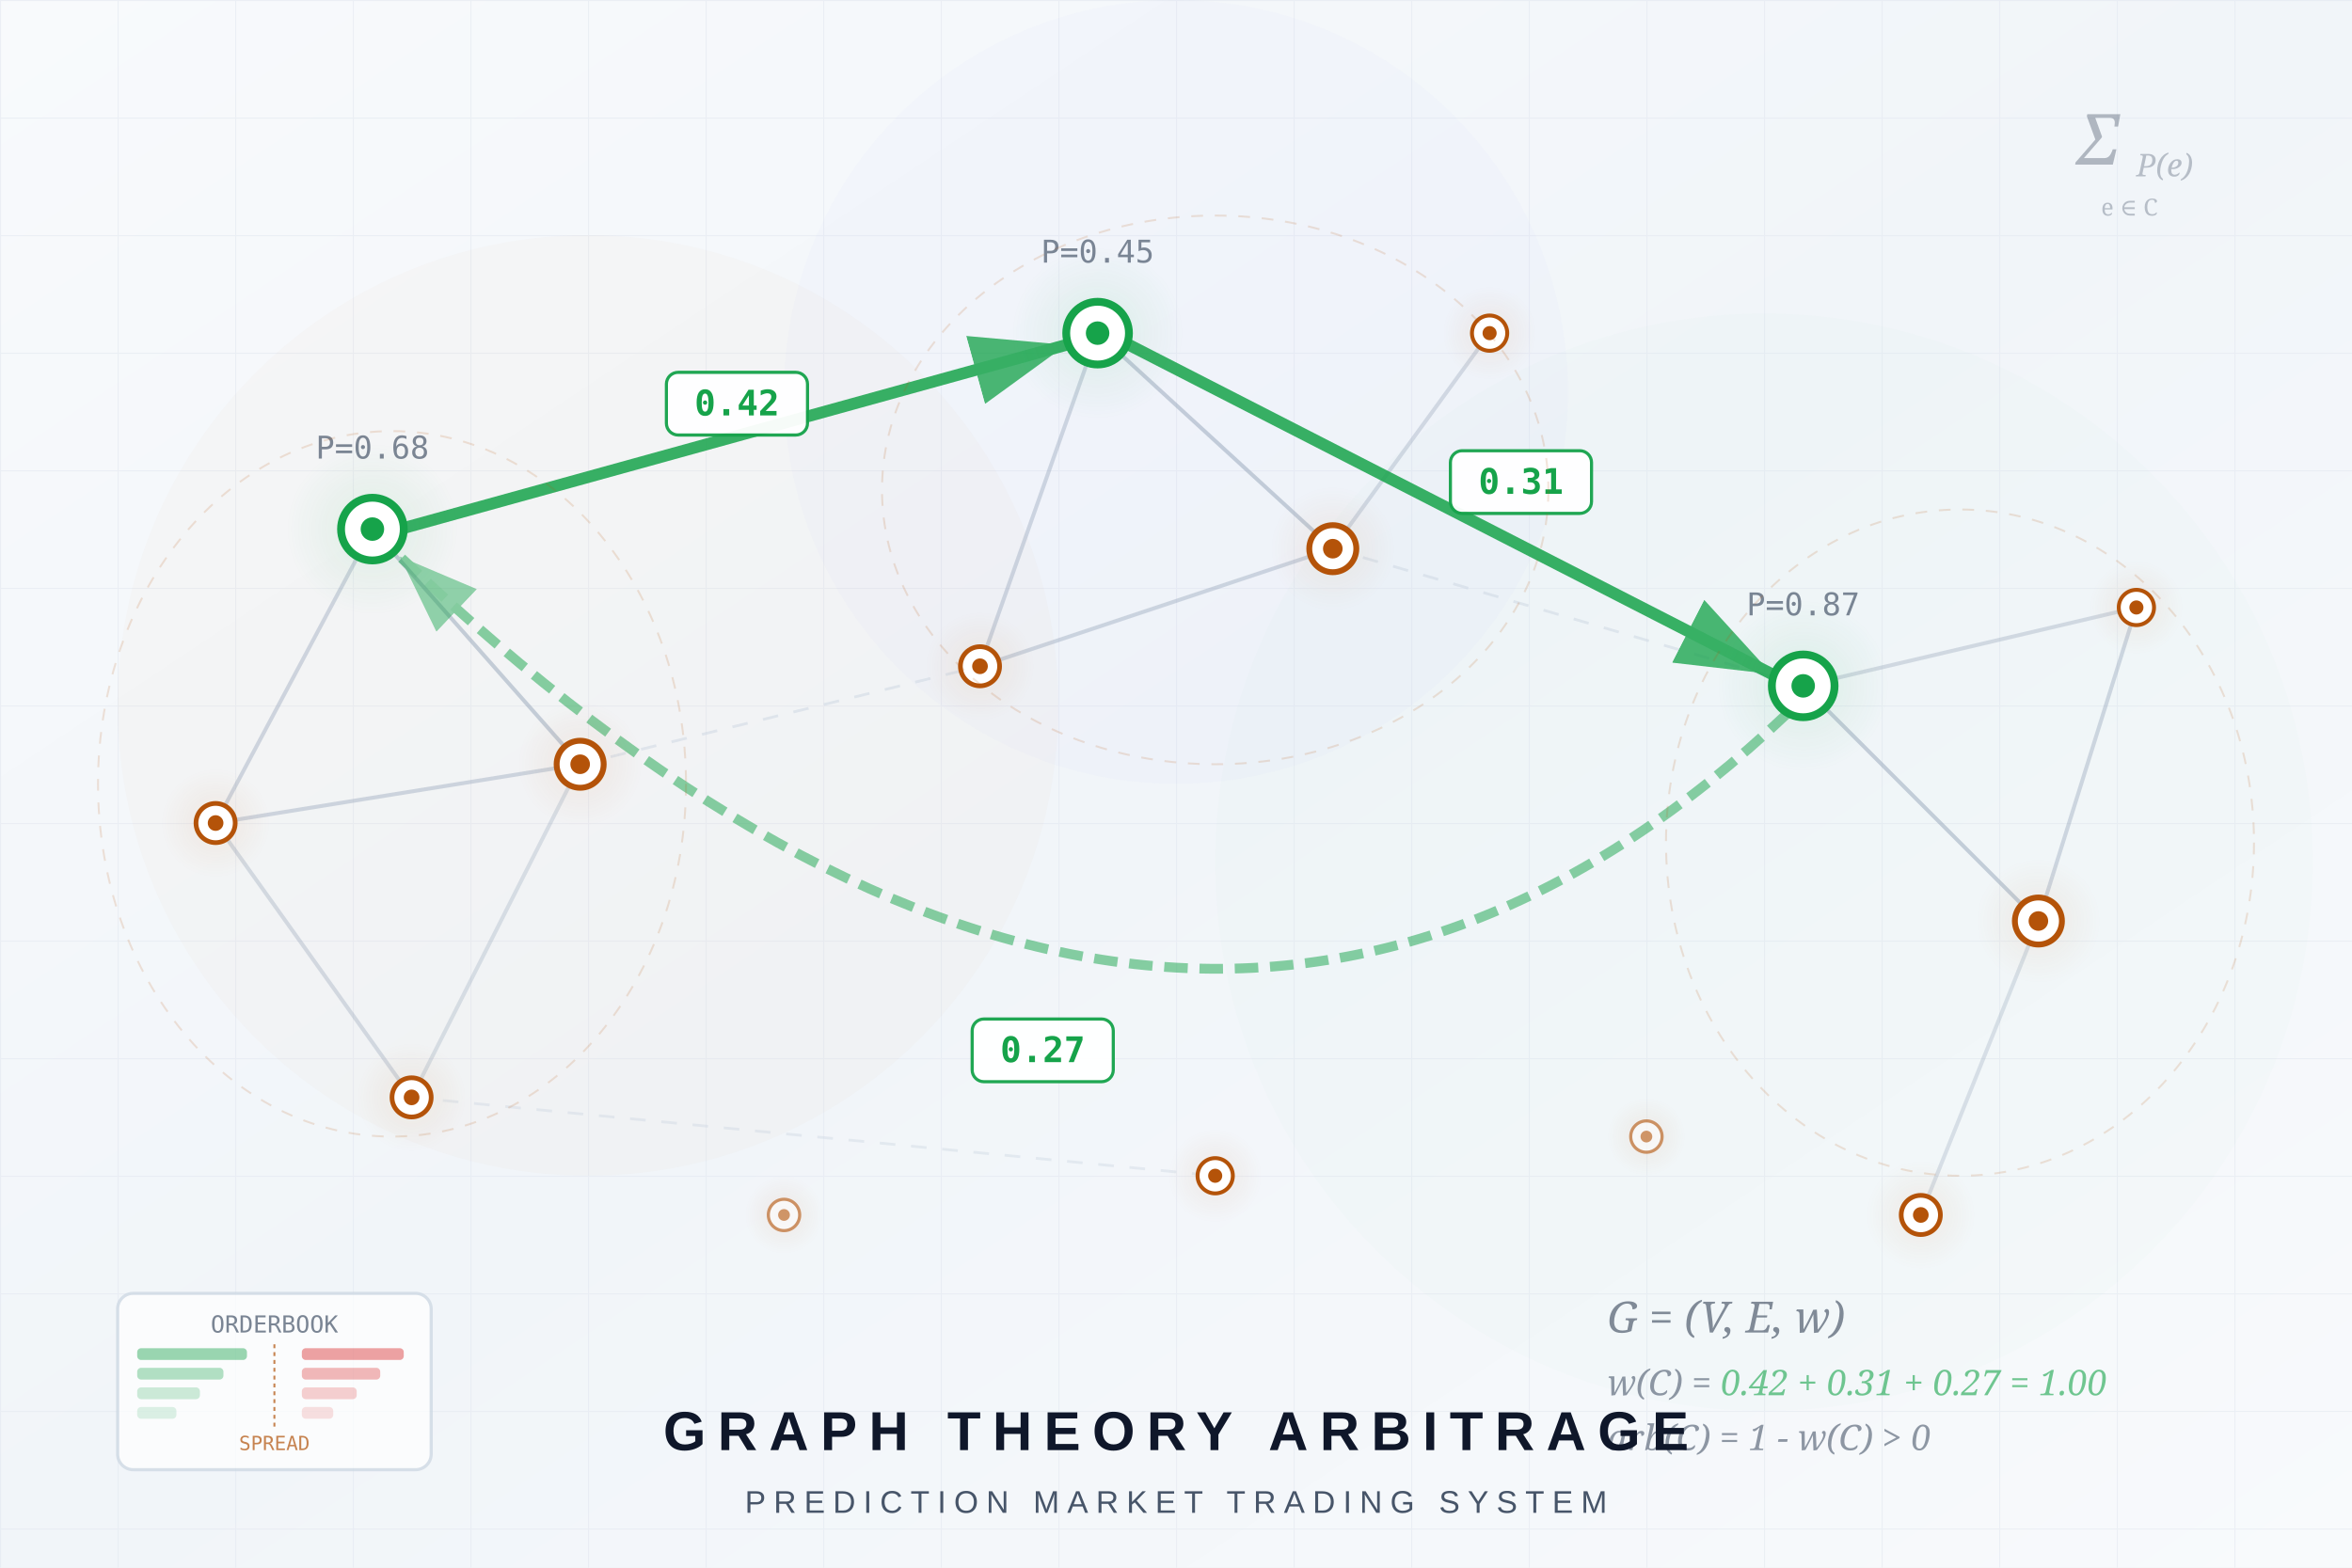
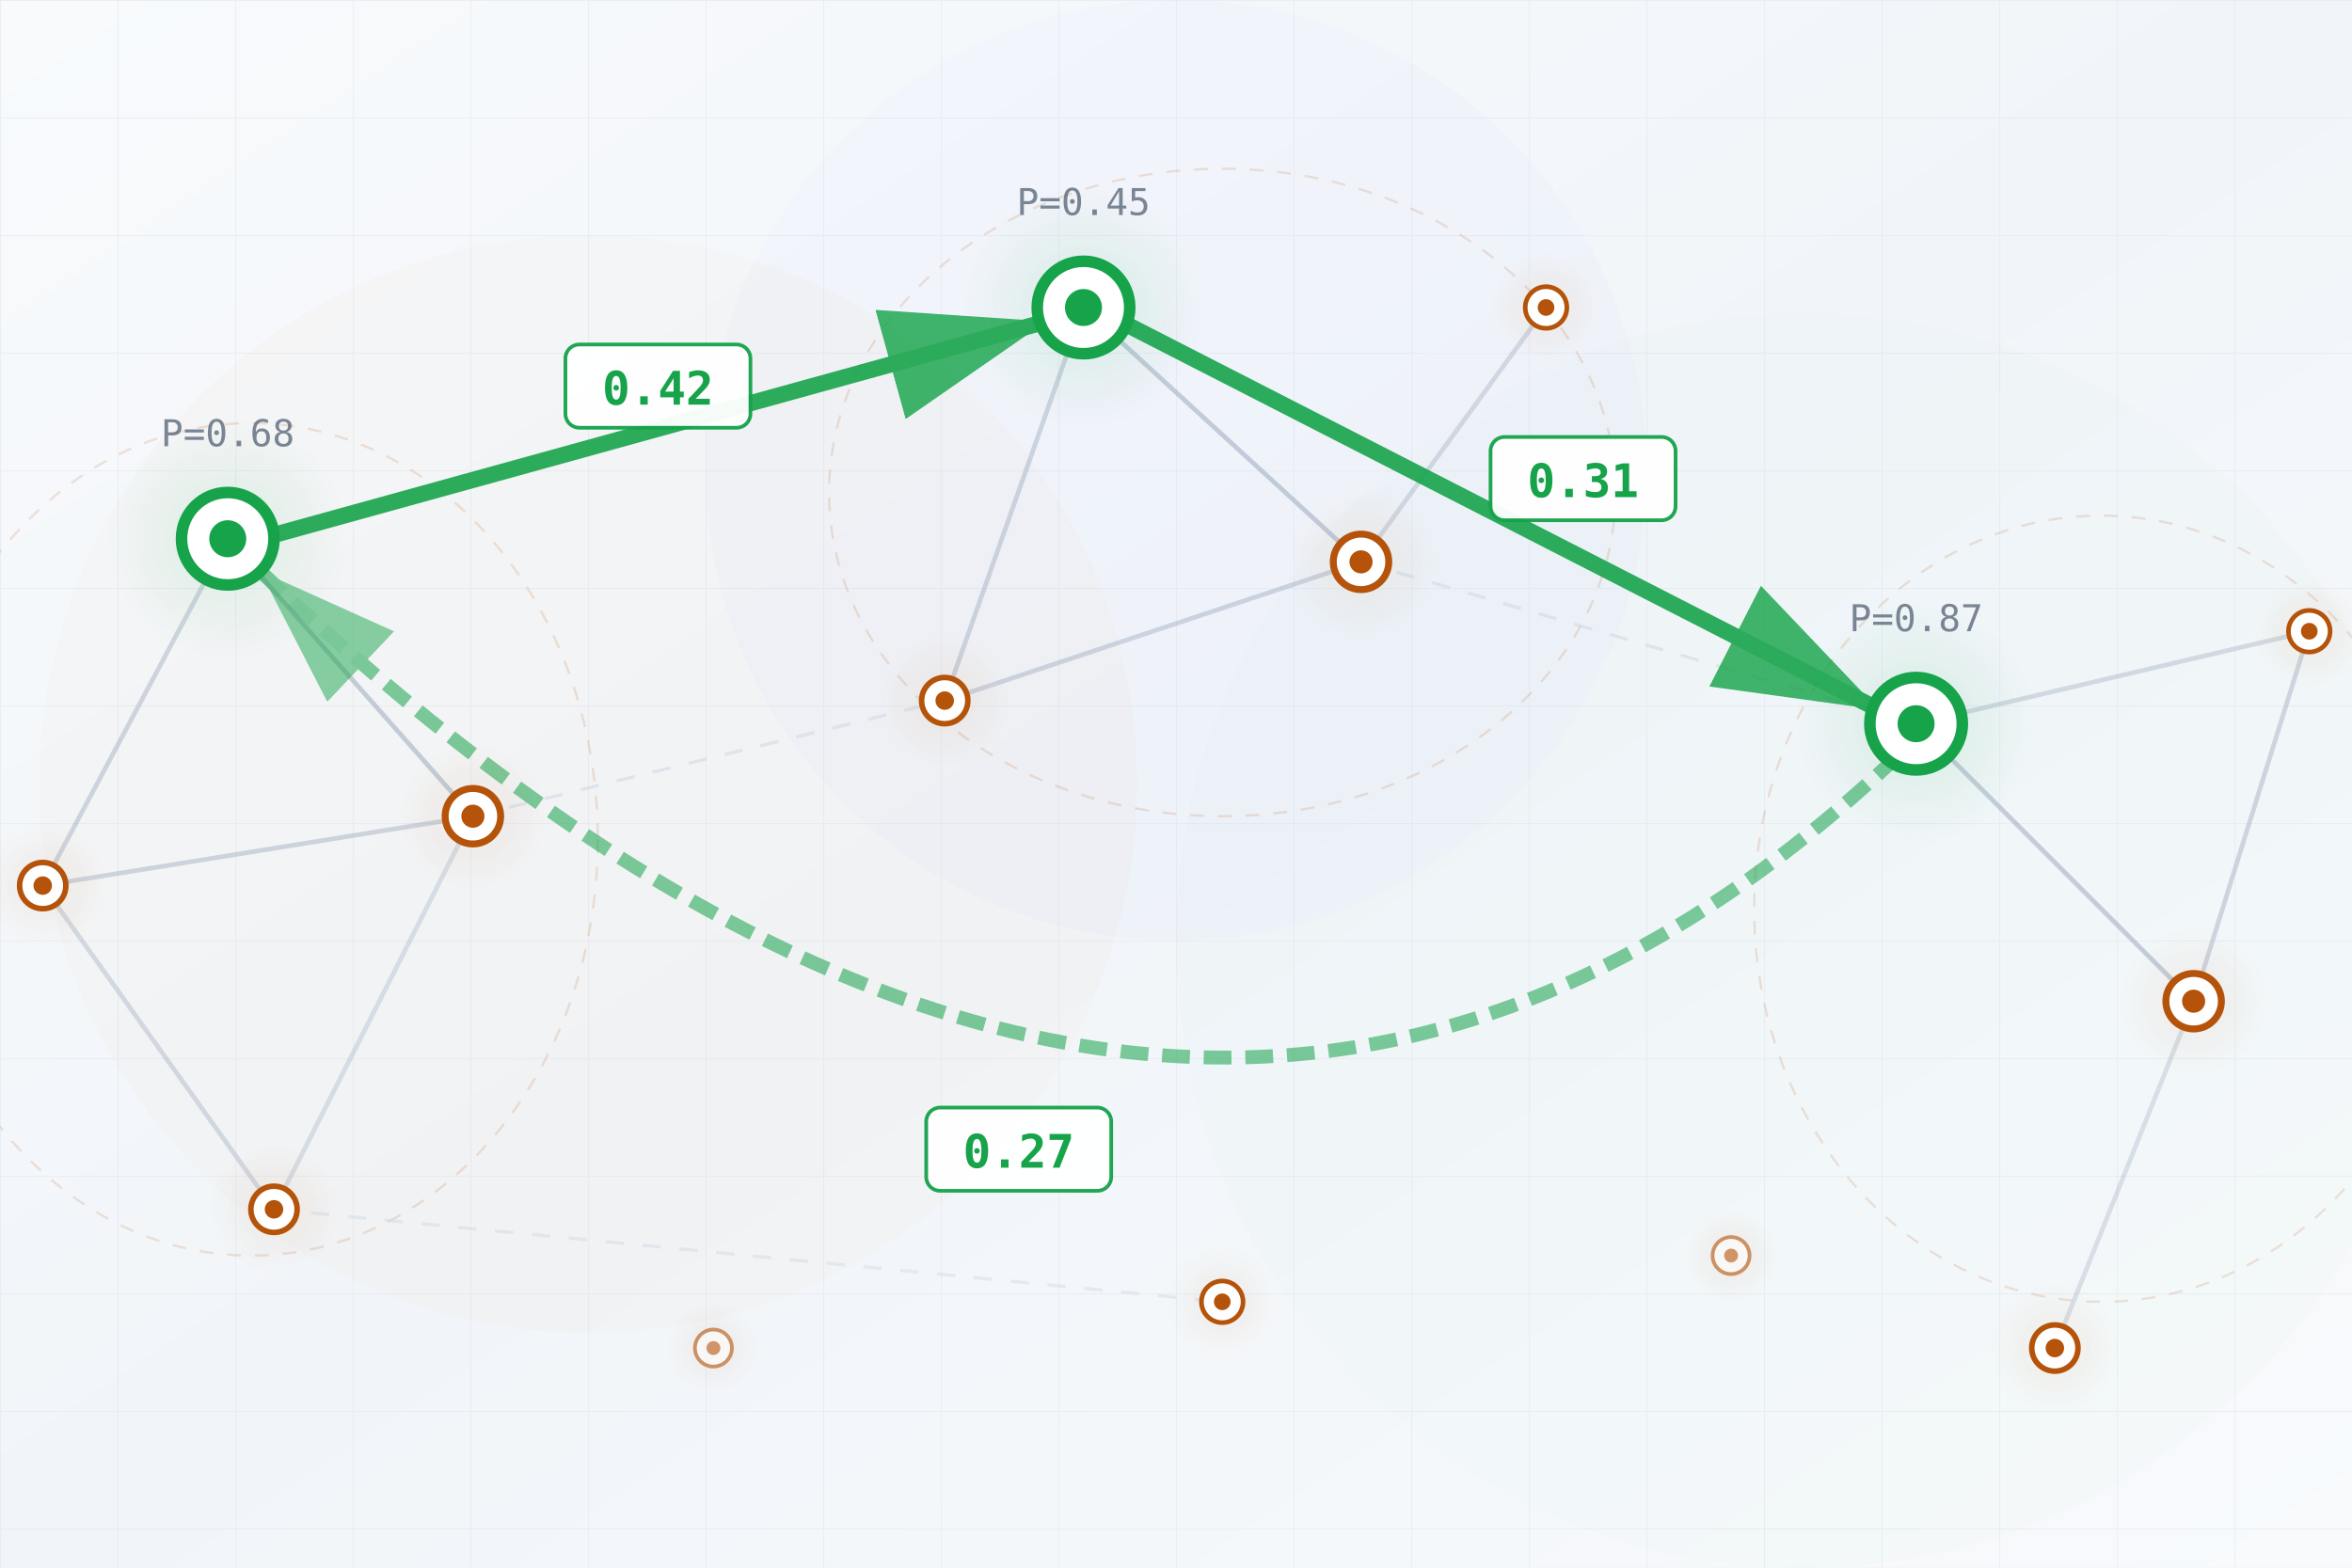
<svg xmlns="http://www.w3.org/2000/svg" viewBox="0 0 600 400" width="600" height="400">
  <defs>
    <linearGradient id="bg" x1="0%" y1="0%" x2="100%" y2="100%">
      <stop offset="0%" style="stop-color:#f8fafc" />
      <stop offset="50%" style="stop-color:#f1f5f9" />
      <stop offset="100%" style="stop-color:#f8fafc" />
    </linearGradient>
    <linearGradient id="arbPath" x1="0%" y1="0%" x2="100%" y2="0%">
      <stop offset="0%" style="stop-color:#16a34a" />
      <stop offset="50%" style="stop-color:#22c55e" />
      <stop offset="100%" style="stop-color:#16a34a" />
    </linearGradient>
    <radialGradient id="nodeGlow" cx="50%" cy="50%" r="50%">
      <stop offset="0%" style="stop-color:#b45309;stop-opacity:0.08" />
      <stop offset="100%" style="stop-color:#b45309;stop-opacity:0" />
    </radialGradient>
    <radialGradient id="arbNodeGlow" cx="50%" cy="50%" r="50%">
-       <stop offset="0%" style="stop-color:#16a34a;stop-opacity:0.1" />
+       <stop offset="0%" style="stop-color:#16a34a;stop-opacity:0.12" />
      <stop offset="100%" style="stop-color:#16a34a;stop-opacity:0" />
    </radialGradient>
    <pattern id="grid" width="30" height="30" patternUnits="userSpaceOnUse">
      <path d="M 30 0 L 0 0 0 30" fill="none" stroke="#e2e8f0" stroke-width="0.5" />
    </pattern>
-     <marker id="arrowGreen" markerWidth="8" markerHeight="6" refX="8" refY="3" orient="auto">
-       <path d="M0,0 L8,3 L0,6" fill="#16a34a" opacity="0.9" />
+     <marker id="arrowGreen" markerWidth="10" markerHeight="7" refX="10" refY="3.5" orient="auto">
+       <path d="M0,0 L10,3.5 L0,7" fill="#16a34a" opacity="0.9" />
    </marker>
    <marker id="arrowGold" markerWidth="6" markerHeight="4" refX="6" refY="2" orient="auto">
      <path d="M0,0 L6,2 L0,4" fill="#b45309" opacity="0.4" />
    </marker>
  </defs>
  <rect width="600" height="400" fill="url(#bg)" />
  <rect width="600" height="400" fill="url(#grid)" opacity="0.6" />
-   <circle cx="150" cy="180" r="120" fill="#b45309" opacity="0.02" />
-   <circle cx="450" cy="220" r="140" fill="#16a34a" opacity="0.015" />
-   <circle cx="300" cy="100" r="100" fill="#6366f1" opacity="0.02" />
-   <line x1="95" y1="135" x2="148" y2="195" stroke="#94a3b8" stroke-width="1" opacity="0.5" />
-   <line x1="95" y1="135" x2="55" y2="210" stroke="#94a3b8" stroke-width="1" opacity="0.4" />
-   <line x1="148" y1="195" x2="55" y2="210" stroke="#94a3b8" stroke-width="1" opacity="0.4" />
-   <line x1="55" y1="210" x2="105" y2="280" stroke="#94a3b8" stroke-width="1" opacity="0.35" />
-   <line x1="148" y1="195" x2="105" y2="280" stroke="#94a3b8" stroke-width="1" opacity="0.3" />
-   <line x1="280" y1="85" x2="340" y2="140" stroke="#94a3b8" stroke-width="1" opacity="0.5" />
-   <line x1="340" y1="140" x2="250" y2="170" stroke="#94a3b8" stroke-width="1" opacity="0.4" />
-   <line x1="280" y1="85" x2="250" y2="170" stroke="#94a3b8" stroke-width="1" opacity="0.4" />
-   <line x1="340" y1="140" x2="380" y2="85" stroke="#94a3b8" stroke-width="1" opacity="0.35" />
-   <line x1="460" y1="175" x2="520" y2="235" stroke="#94a3b8" stroke-width="1" opacity="0.5" />
-   <line x1="520" y1="235" x2="545" y2="155" stroke="#94a3b8" stroke-width="1" opacity="0.4" />
-   <line x1="460" y1="175" x2="545" y2="155" stroke="#94a3b8" stroke-width="1" opacity="0.35" />
-   <line x1="520" y1="235" x2="490" y2="310" stroke="#94a3b8" stroke-width="1" opacity="0.3" />
-   <line x1="148" y1="195" x2="250" y2="170" stroke="#cbd5e1" stroke-width="0.7" opacity="0.5" stroke-dasharray="4,4" />
-   <line x1="340" y1="140" x2="460" y2="175" stroke="#cbd5e1" stroke-width="0.7" opacity="0.5" stroke-dasharray="4,4" />
-   <line x1="105" y1="280" x2="310" y2="300" stroke="#cbd5e1" stroke-width="0.7" opacity="0.4" stroke-dasharray="4,4" />
-   <path d="M 102,135 L 272,88" stroke="#16a34a" stroke-width="3" fill="none" opacity="0.85" marker-end="url(#arrowGreen)" />
-   <path d="M 288,88 L 452,172" stroke="#16a34a" stroke-width="3" fill="none" opacity="0.85" marker-end="url(#arrowGreen)" />
-   <path d="M 456,182 Q 300,330 102,142" stroke="#16a34a" stroke-width="2.5" fill="none" opacity="0.5" stroke-dasharray="6,3" marker-end="url(#arrowGreen)" />
-   <rect x="170" y="95" width="36" height="16" rx="3" fill="#ffffff" stroke="#16a34a" stroke-width="0.8" opacity="0.95" />
-   <text x="188" y="106" fill="#16a34a" font-family="monospace" font-size="9" text-anchor="middle" font-weight="bold">0.42</text>
-   <rect x="370" y="115" width="36" height="16" rx="3" fill="#ffffff" stroke="#16a34a" stroke-width="0.8" opacity="0.95" />
-   <text x="388" y="126" fill="#16a34a" font-family="monospace" font-size="9" text-anchor="middle" font-weight="bold">0.31</text>
-   <rect x="248" y="260" width="36" height="16" rx="3" fill="#ffffff" stroke="#16a34a" stroke-width="0.8" opacity="0.95" />
-   <text x="266" y="271" fill="#16a34a" font-family="monospace" font-size="9" text-anchor="middle" font-weight="bold">0.27</text>
-   <circle cx="95" cy="135" r="22" fill="url(#arbNodeGlow)" />
-   <circle cx="95" cy="135" r="8" fill="#ffffff" stroke="#16a34a" stroke-width="2" />
-   <circle cx="95" cy="135" r="3" fill="#16a34a" />
-   <circle cx="148" cy="195" r="16" fill="url(#nodeGlow)" />
-   <circle cx="148" cy="195" r="6" fill="#ffffff" stroke="#b45309" stroke-width="1.5" />
-   <circle cx="148" cy="195" r="2.5" fill="#b45309" />
-   <circle cx="55" cy="210" r="14" fill="url(#nodeGlow)" />
-   <circle cx="55" cy="210" r="5" fill="#ffffff" stroke="#b45309" stroke-width="1.2" />
-   <circle cx="55" cy="210" r="2" fill="#b45309" />
-   <circle cx="105" cy="280" r="14" fill="url(#nodeGlow)" />
-   <circle cx="105" cy="280" r="5" fill="#ffffff" stroke="#b45309" stroke-width="1.2" />
-   <circle cx="105" cy="280" r="2" fill="#b45309" />
-   <circle cx="280" cy="85" r="22" fill="url(#arbNodeGlow)" />
-   <circle cx="280" cy="85" r="8" fill="#ffffff" stroke="#16a34a" stroke-width="2" />
-   <circle cx="280" cy="85" r="3" fill="#16a34a" />
-   <circle cx="340" cy="140" r="16" fill="url(#nodeGlow)" />
-   <circle cx="340" cy="140" r="6" fill="#ffffff" stroke="#b45309" stroke-width="1.5" />
-   <circle cx="340" cy="140" r="2.5" fill="#b45309" />
-   <circle cx="250" cy="170" r="14" fill="url(#nodeGlow)" />
-   <circle cx="250" cy="170" r="5" fill="#ffffff" stroke="#b45309" stroke-width="1.2" />
-   <circle cx="250" cy="170" r="2" fill="#b45309" />
-   <circle cx="380" cy="85" r="12" fill="url(#nodeGlow)" />
-   <circle cx="380" cy="85" r="4.5" fill="#ffffff" stroke="#b45309" stroke-width="1" />
-   <circle cx="380" cy="85" r="1.8" fill="#b45309" />
-   <circle cx="460" cy="175" r="22" fill="url(#arbNodeGlow)" />
-   <circle cx="460" cy="175" r="8" fill="#ffffff" stroke="#16a34a" stroke-width="2" />
-   <circle cx="460" cy="175" r="3" fill="#16a34a" />
-   <circle cx="520" cy="235" r="16" fill="url(#nodeGlow)" />
-   <circle cx="520" cy="235" r="6" fill="#ffffff" stroke="#b45309" stroke-width="1.5" />
-   <circle cx="520" cy="235" r="2.5" fill="#b45309" />
-   <circle cx="545" cy="155" r="12" fill="url(#nodeGlow)" />
-   <circle cx="545" cy="155" r="4.5" fill="#ffffff" stroke="#b45309" stroke-width="1" />
-   <circle cx="545" cy="155" r="1.8" fill="#b45309" />
-   <circle cx="490" cy="310" r="14" fill="url(#nodeGlow)" />
-   <circle cx="490" cy="310" r="5" fill="#ffffff" stroke="#b45309" stroke-width="1.2" />
-   <circle cx="490" cy="310" r="2" fill="#b45309" />
-   <circle cx="310" cy="300" r="12" fill="url(#nodeGlow)" />
-   <circle cx="310" cy="300" r="4.5" fill="#ffffff" stroke="#b45309" stroke-width="1" />
-   <circle cx="310" cy="300" r="1.8" fill="#b45309" />
-   <circle cx="200" cy="310" r="10" fill="url(#nodeGlow)" />
-   <circle cx="200" cy="310" r="4" fill="#ffffff" stroke="#b45309" stroke-width="0.8" opacity="0.6" />
-   <circle cx="200" cy="310" r="1.5" fill="#b45309" opacity="0.6" />
-   <circle cx="420" cy="290" r="10" fill="url(#nodeGlow)" />
-   <circle cx="420" cy="290" r="4" fill="#ffffff" stroke="#b45309" stroke-width="0.8" opacity="0.6" />
-   <circle cx="420" cy="290" r="1.5" fill="#b45309" opacity="0.6" />
-   <text x="95" y="117" fill="#475569" font-family="monospace" font-size="8" text-anchor="middle" opacity="0.7">P=0.68</text>
-   <text x="280" y="67" fill="#475569" font-family="monospace" font-size="8" text-anchor="middle" opacity="0.7">P=0.45</text>
-   <text x="460" y="157" fill="#475569" font-family="monospace" font-size="8" text-anchor="middle" opacity="0.7">P=0.87</text>
-   <g transform="translate(30, 330)" opacity="0.7">
-     <rect x="0" y="0" width="80" height="45" rx="4" fill="#ffffff" stroke="#cbd5e1" stroke-width="0.8" />
-     <text x="40" y="10" fill="#475569" font-family="monospace" font-size="6" text-anchor="middle">ORDERBOOK</text>
-     <rect x="5" y="14" width="28" height="3" rx="1" fill="#16a34a" opacity="0.6" />
-     <rect x="5" y="19" width="22" height="3" rx="1" fill="#16a34a" opacity="0.45" />
-     <rect x="5" y="24" width="16" height="3" rx="1" fill="#16a34a" opacity="0.3" />
-     <rect x="5" y="29" width="10" height="3" rx="1" fill="#16a34a" opacity="0.2" />
-     <rect x="47" y="14" width="26" height="3" rx="1" fill="#dc2626" opacity="0.6" />
-     <rect x="47" y="19" width="20" height="3" rx="1" fill="#dc2626" opacity="0.45" />
-     <rect x="47" y="24" width="14" height="3" rx="1" fill="#dc2626" opacity="0.3" />
-     <rect x="47" y="29" width="8" height="3" rx="1" fill="#dc2626" opacity="0.2" />
-     <line x1="40" y1="13" x2="40" y2="34" stroke="#b45309" stroke-width="0.5" stroke-dasharray="1,1" />
-     <text x="40" y="40" fill="#b45309" font-family="monospace" font-size="5" text-anchor="middle">SPREAD</text>
-   </g>
-   <g transform="translate(410, 340)" opacity="0.6">
-     <text x="0" y="0" fill="#334155" font-family="serif" font-size="11" font-style="italic">
-       <tspan>G = (V, E, w)</tspan>
-     </text>
-     <text x="0" y="16" fill="#475569" font-family="serif" font-size="9" font-style="italic">
-       <tspan dx="0">w(C) = </tspan>
-       <tspan fill="#16a34a">0.42 + 0.31 + 0.27</tspan>
-       <tspan fill="#16a34a"> = 1.00</tspan>
-     </text>
-     <text x="0" y="30" fill="#475569" font-family="serif" font-size="9" font-style="italic">
-       <tspan>arb(C) = 1 - w(C) &gt; 0</tspan>
-     </text>
-   </g>
-   <text x="300" y="370" fill="#0f172a" font-family="'Helvetica Neue', Arial, sans-serif" font-size="14" font-weight="600" text-anchor="middle" letter-spacing="3">GRAPH THEORY ARBITRAGE</text>
-   <text x="300" y="386" fill="#475569" font-family="'Helvetica Neue', Arial, sans-serif" font-size="8" text-anchor="middle" letter-spacing="2">PREDICTION MARKET TRADING SYSTEM</text>
-   <ellipse cx="100" cy="200" rx="75" ry="90" fill="none" stroke="#b45309" stroke-width="0.5" opacity="0.15" stroke-dasharray="3,3" />
-   <ellipse cx="310" cy="125" rx="85" ry="70" fill="none" stroke="#b45309" stroke-width="0.5" opacity="0.15" stroke-dasharray="3,3" />
-   <ellipse cx="500" cy="215" rx="75" ry="85" fill="none" stroke="#b45309" stroke-width="0.5" opacity="0.15" stroke-dasharray="3,3" />
-   <g transform="translate(530, 30)" opacity="0.35">
-     <text x="0" y="0" fill="#334155" font-family="serif" font-size="14" font-style="italic">
-       <tspan dy="12" font-size="18">Σ</tspan>
-     </text>
-     <text x="15" y="15" fill="#475569" font-family="serif" font-size="8" font-style="italic">P(e)</text>
-     <text x="6" y="25" fill="#475569" font-family="serif" font-size="6">e ∈ C</text>
+   <circle cx="150" cy="200" r="140" fill="#b45309" opacity="0.02" />
+   <circle cx="460" cy="240" r="160" fill="#16a34a" opacity="0.015" />
+   <circle cx="300" cy="120" r="120" fill="#6366f1" opacity="0.02" />
+   <g transform="translate(300, 200) scale(1.18) translate(-300, -188)">
+     <ellipse cx="100" cy="200" rx="75" ry="90" fill="none" stroke="#b45309" stroke-width="0.5" opacity="0.15" stroke-dasharray="3,3" />
+     <ellipse cx="310" cy="125" rx="85" ry="70" fill="none" stroke="#b45309" stroke-width="0.5" opacity="0.15" stroke-dasharray="3,3" />
+     <ellipse cx="500" cy="215" rx="75" ry="85" fill="none" stroke="#b45309" stroke-width="0.5" opacity="0.15" stroke-dasharray="3,3" />
+     <line x1="95" y1="135" x2="148" y2="195" stroke="#94a3b8" stroke-width="1" opacity="0.5" />
+     <line x1="95" y1="135" x2="55" y2="210" stroke="#94a3b8" stroke-width="1" opacity="0.4" />
+     <line x1="148" y1="195" x2="55" y2="210" stroke="#94a3b8" stroke-width="1" opacity="0.4" />
+     <line x1="55" y1="210" x2="105" y2="280" stroke="#94a3b8" stroke-width="1" opacity="0.35" />
+     <line x1="148" y1="195" x2="105" y2="280" stroke="#94a3b8" stroke-width="1" opacity="0.3" />
+     <line x1="280" y1="85" x2="340" y2="140" stroke="#94a3b8" stroke-width="1" opacity="0.5" />
+     <line x1="340" y1="140" x2="250" y2="170" stroke="#94a3b8" stroke-width="1" opacity="0.4" />
+     <line x1="280" y1="85" x2="250" y2="170" stroke="#94a3b8" stroke-width="1" opacity="0.4" />
+     <line x1="340" y1="140" x2="380" y2="85" stroke="#94a3b8" stroke-width="1" opacity="0.35" />
+     <line x1="460" y1="175" x2="520" y2="235" stroke="#94a3b8" stroke-width="1" opacity="0.5" />
+     <line x1="520" y1="235" x2="545" y2="155" stroke="#94a3b8" stroke-width="1" opacity="0.4" />
+     <line x1="460" y1="175" x2="545" y2="155" stroke="#94a3b8" stroke-width="1" opacity="0.35" />
+     <line x1="520" y1="235" x2="490" y2="310" stroke="#94a3b8" stroke-width="1" opacity="0.3" />
+     <line x1="148" y1="195" x2="250" y2="170" stroke="#cbd5e1" stroke-width="0.7" opacity="0.5" stroke-dasharray="4,4" />
+     <line x1="340" y1="140" x2="460" y2="175" stroke="#cbd5e1" stroke-width="0.7" opacity="0.5" stroke-dasharray="4,4" />
+     <line x1="105" y1="280" x2="310" y2="300" stroke="#cbd5e1" stroke-width="0.7" opacity="0.4" stroke-dasharray="4,4" />
+     <path d="M 102,135 L 272,88" stroke="#16a34a" stroke-width="3.5" fill="none" opacity="0.9" marker-end="url(#arrowGreen)" />
+     <path d="M 288,88 L 452,172" stroke="#16a34a" stroke-width="3.5" fill="none" opacity="0.9" marker-end="url(#arrowGreen)" />
+     <path d="M 456,182 Q 300,330 102,142" stroke="#16a34a" stroke-width="3" fill="none" opacity="0.55" stroke-dasharray="6,3" marker-end="url(#arrowGreen)" />
+     <rect x="168" y="93" width="40" height="18" rx="3" fill="#ffffff" stroke="#16a34a" stroke-width="0.8" opacity="0.95" />
+     <text x="188" y="106" fill="#16a34a" font-family="monospace" font-size="10" text-anchor="middle" font-weight="bold">0.42</text>
+     <rect x="368" y="113" width="40" height="18" rx="3" fill="#ffffff" stroke="#16a34a" stroke-width="0.8" opacity="0.95" />
+     <text x="388" y="126" fill="#16a34a" font-family="monospace" font-size="10" text-anchor="middle" font-weight="bold">0.31</text>
+     <rect x="246" y="258" width="40" height="18" rx="3" fill="#ffffff" stroke="#16a34a" stroke-width="0.8" opacity="0.95" />
+     <text x="266" y="271" fill="#16a34a" font-family="monospace" font-size="10" text-anchor="middle" font-weight="bold">0.27</text>
+     <circle cx="95" cy="135" r="26" fill="url(#arbNodeGlow)" />
+     <circle cx="95" cy="135" r="10" fill="#ffffff" stroke="#16a34a" stroke-width="2.5" />
+     <circle cx="95" cy="135" r="4" fill="#16a34a" />
+     <circle cx="148" cy="195" r="16" fill="url(#nodeGlow)" />
+     <circle cx="148" cy="195" r="6" fill="#ffffff" stroke="#b45309" stroke-width="1.5" />
+     <circle cx="148" cy="195" r="2.5" fill="#b45309" />
+     <circle cx="55" cy="210" r="14" fill="url(#nodeGlow)" />
+     <circle cx="55" cy="210" r="5" fill="#ffffff" stroke="#b45309" stroke-width="1.2" />
+     <circle cx="55" cy="210" r="2" fill="#b45309" />
+     <circle cx="105" cy="280" r="14" fill="url(#nodeGlow)" />
+     <circle cx="105" cy="280" r="5" fill="#ffffff" stroke="#b45309" stroke-width="1.2" />
+     <circle cx="105" cy="280" r="2" fill="#b45309" />
+     <circle cx="280" cy="85" r="26" fill="url(#arbNodeGlow)" />
+     <circle cx="280" cy="85" r="10" fill="#ffffff" stroke="#16a34a" stroke-width="2.5" />
+     <circle cx="280" cy="85" r="4" fill="#16a34a" />
+     <circle cx="340" cy="140" r="16" fill="url(#nodeGlow)" />
+     <circle cx="340" cy="140" r="6" fill="#ffffff" stroke="#b45309" stroke-width="1.5" />
+     <circle cx="340" cy="140" r="2.5" fill="#b45309" />
+     <circle cx="250" cy="170" r="14" fill="url(#nodeGlow)" />
+     <circle cx="250" cy="170" r="5" fill="#ffffff" stroke="#b45309" stroke-width="1.2" />
+     <circle cx="250" cy="170" r="2" fill="#b45309" />
+     <circle cx="380" cy="85" r="12" fill="url(#nodeGlow)" />
+     <circle cx="380" cy="85" r="4.5" fill="#ffffff" stroke="#b45309" stroke-width="1" />
+     <circle cx="380" cy="85" r="1.8" fill="#b45309" />
+     <circle cx="460" cy="175" r="26" fill="url(#arbNodeGlow)" />
+     <circle cx="460" cy="175" r="10" fill="#ffffff" stroke="#16a34a" stroke-width="2.5" />
+     <circle cx="460" cy="175" r="4" fill="#16a34a" />
+     <circle cx="520" cy="235" r="16" fill="url(#nodeGlow)" />
+     <circle cx="520" cy="235" r="6" fill="#ffffff" stroke="#b45309" stroke-width="1.5" />
+     <circle cx="520" cy="235" r="2.5" fill="#b45309" />
+     <circle cx="545" cy="155" r="12" fill="url(#nodeGlow)" />
+     <circle cx="545" cy="155" r="4.5" fill="#ffffff" stroke="#b45309" stroke-width="1" />
+     <circle cx="545" cy="155" r="1.8" fill="#b45309" />
+     <circle cx="490" cy="310" r="14" fill="url(#nodeGlow)" />
+     <circle cx="490" cy="310" r="5" fill="#ffffff" stroke="#b45309" stroke-width="1.2" />
+     <circle cx="490" cy="310" r="2" fill="#b45309" />
+     <circle cx="310" cy="300" r="12" fill="url(#nodeGlow)" />
+     <circle cx="310" cy="300" r="4.5" fill="#ffffff" stroke="#b45309" stroke-width="1" />
+     <circle cx="310" cy="300" r="1.8" fill="#b45309" />
+     <circle cx="200" cy="310" r="10" fill="url(#nodeGlow)" />
+     <circle cx="200" cy="310" r="4" fill="#ffffff" stroke="#b45309" stroke-width="0.8" opacity="0.6" />
+     <circle cx="200" cy="310" r="1.5" fill="#b45309" opacity="0.6" />
+     <circle cx="420" cy="290" r="10" fill="url(#nodeGlow)" />
+     <circle cx="420" cy="290" r="4" fill="#ffffff" stroke="#b45309" stroke-width="0.8" opacity="0.6" />
+     <circle cx="420" cy="290" r="1.5" fill="#b45309" opacity="0.6" />
+     <text x="95" y="115" fill="#475569" font-family="monospace" font-size="8" text-anchor="middle" opacity="0.7">P=0.68</text>
+     <text x="280" y="65" fill="#475569" font-family="monospace" font-size="8" text-anchor="middle" opacity="0.7">P=0.45</text>
+     <text x="460" y="155" fill="#475569" font-family="monospace" font-size="8" text-anchor="middle" opacity="0.7">P=0.87</text>
  </g>
</svg>
